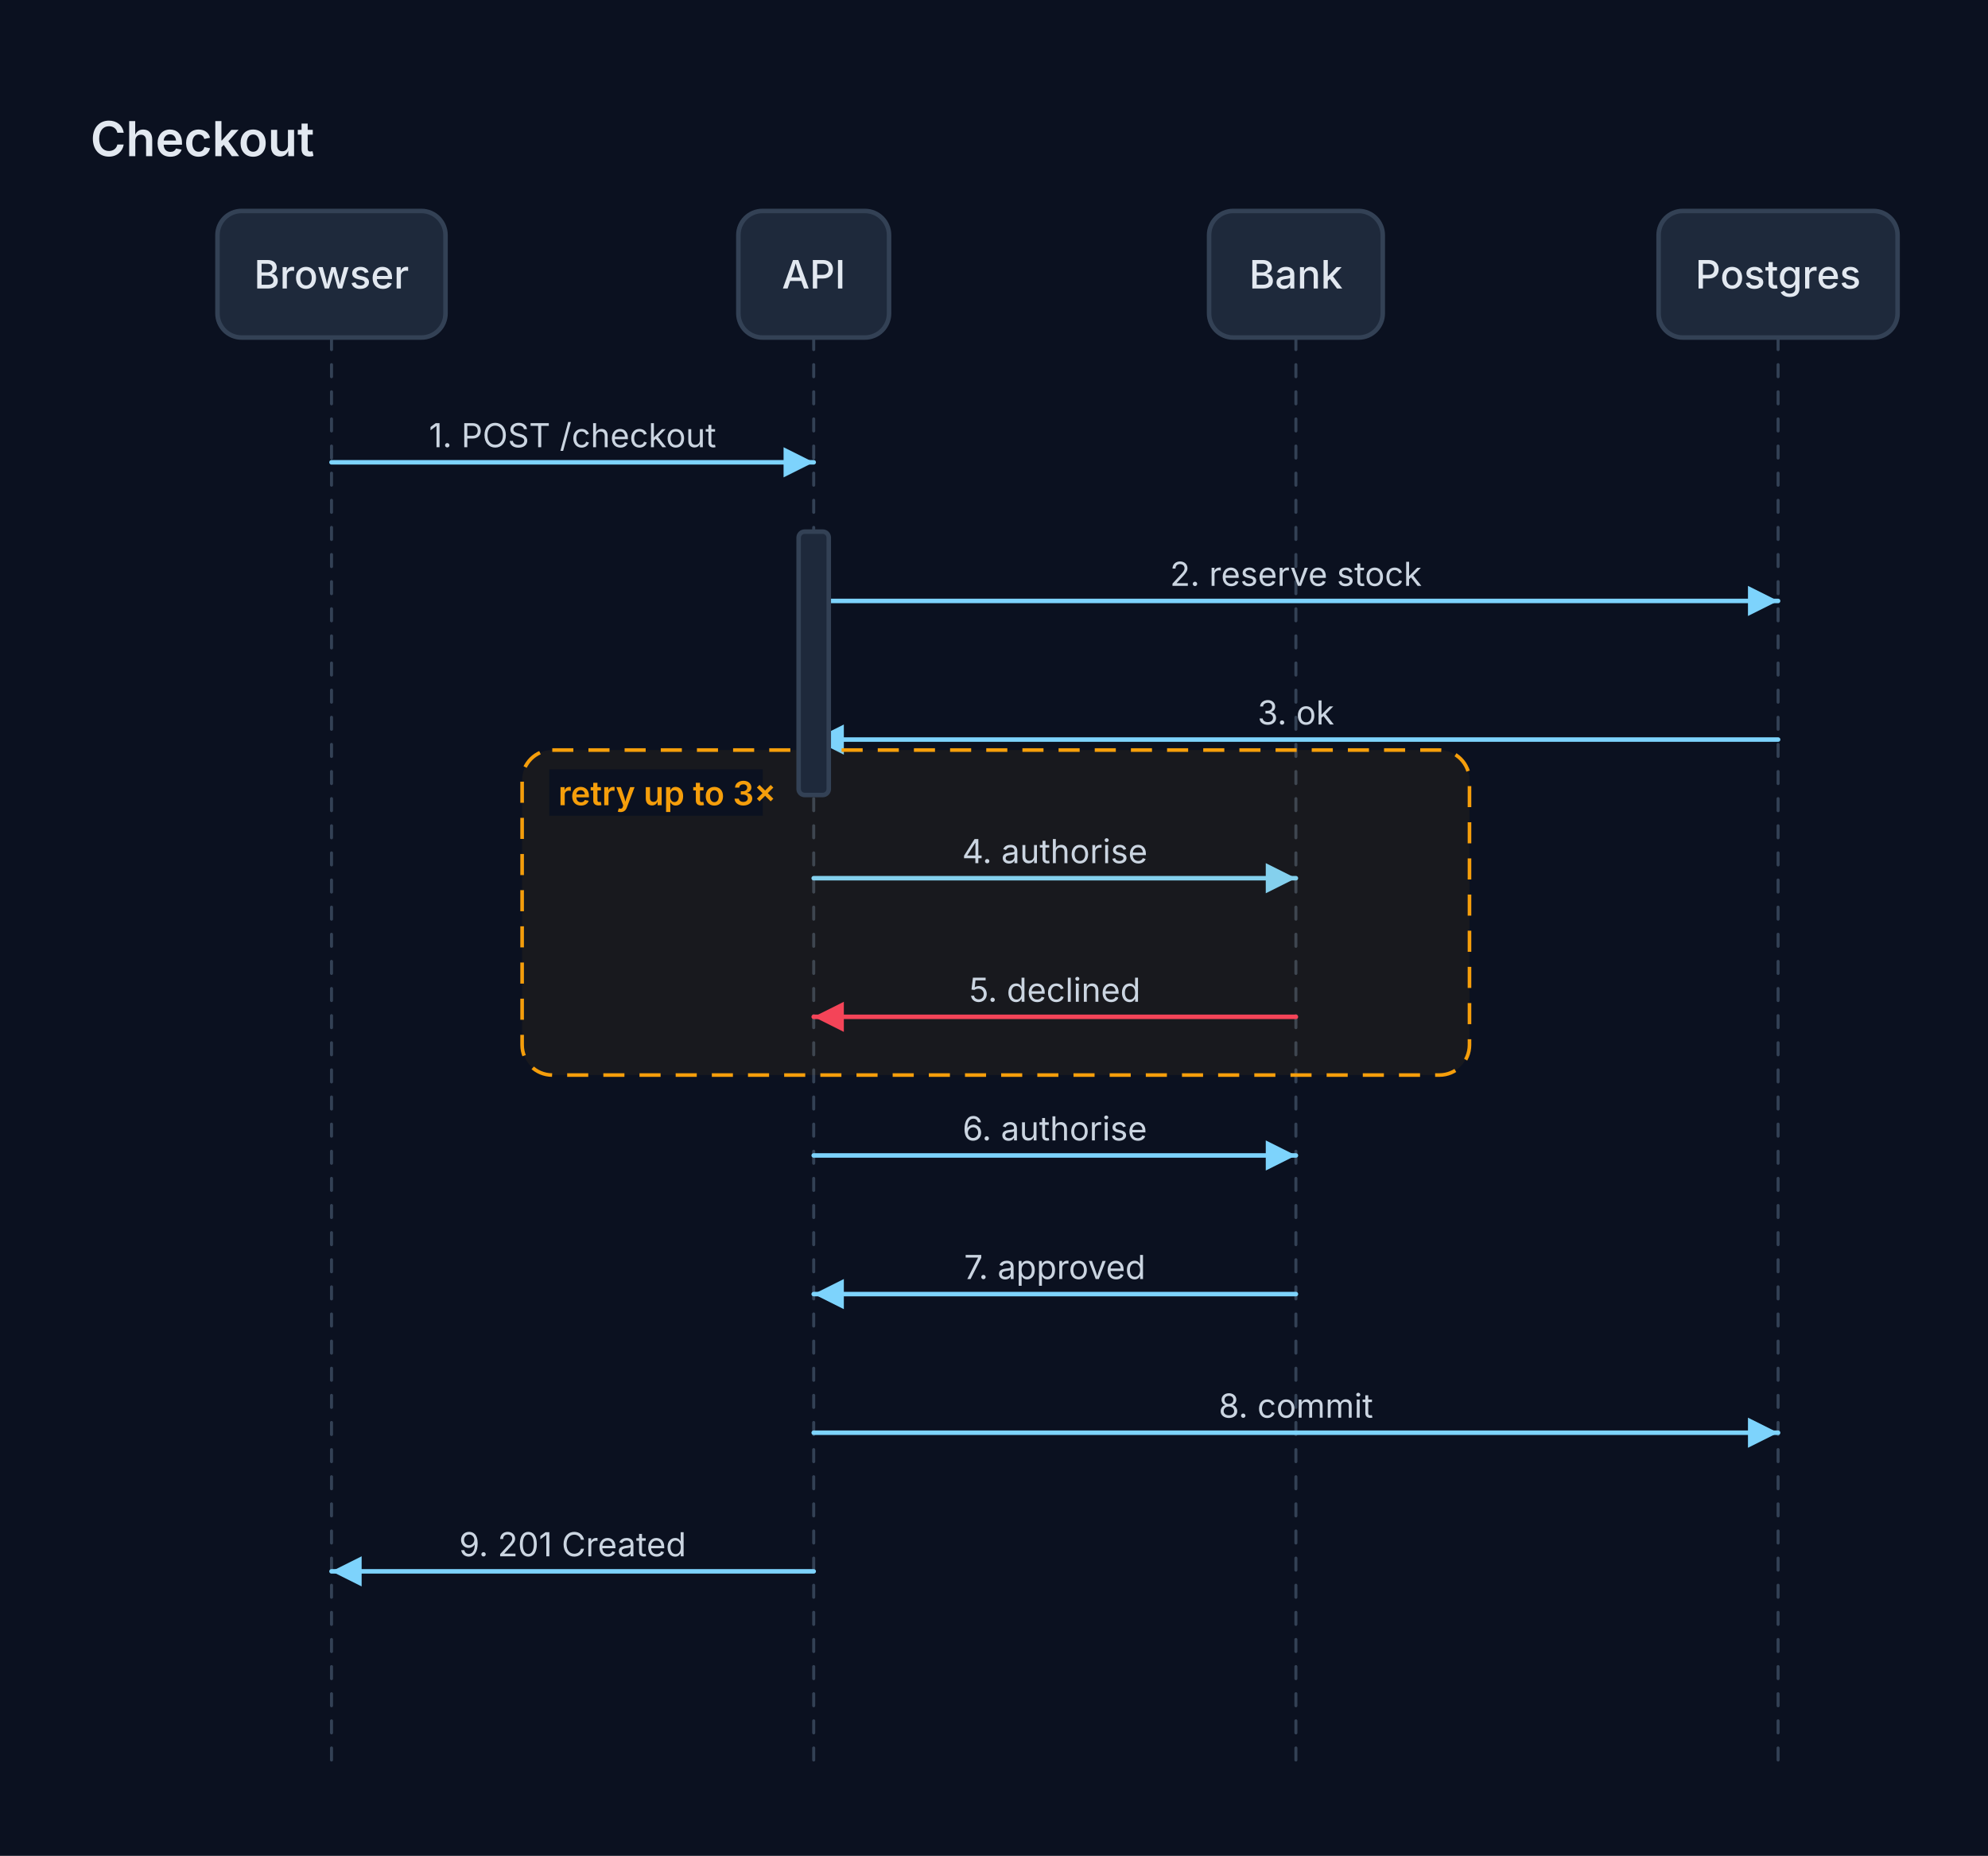
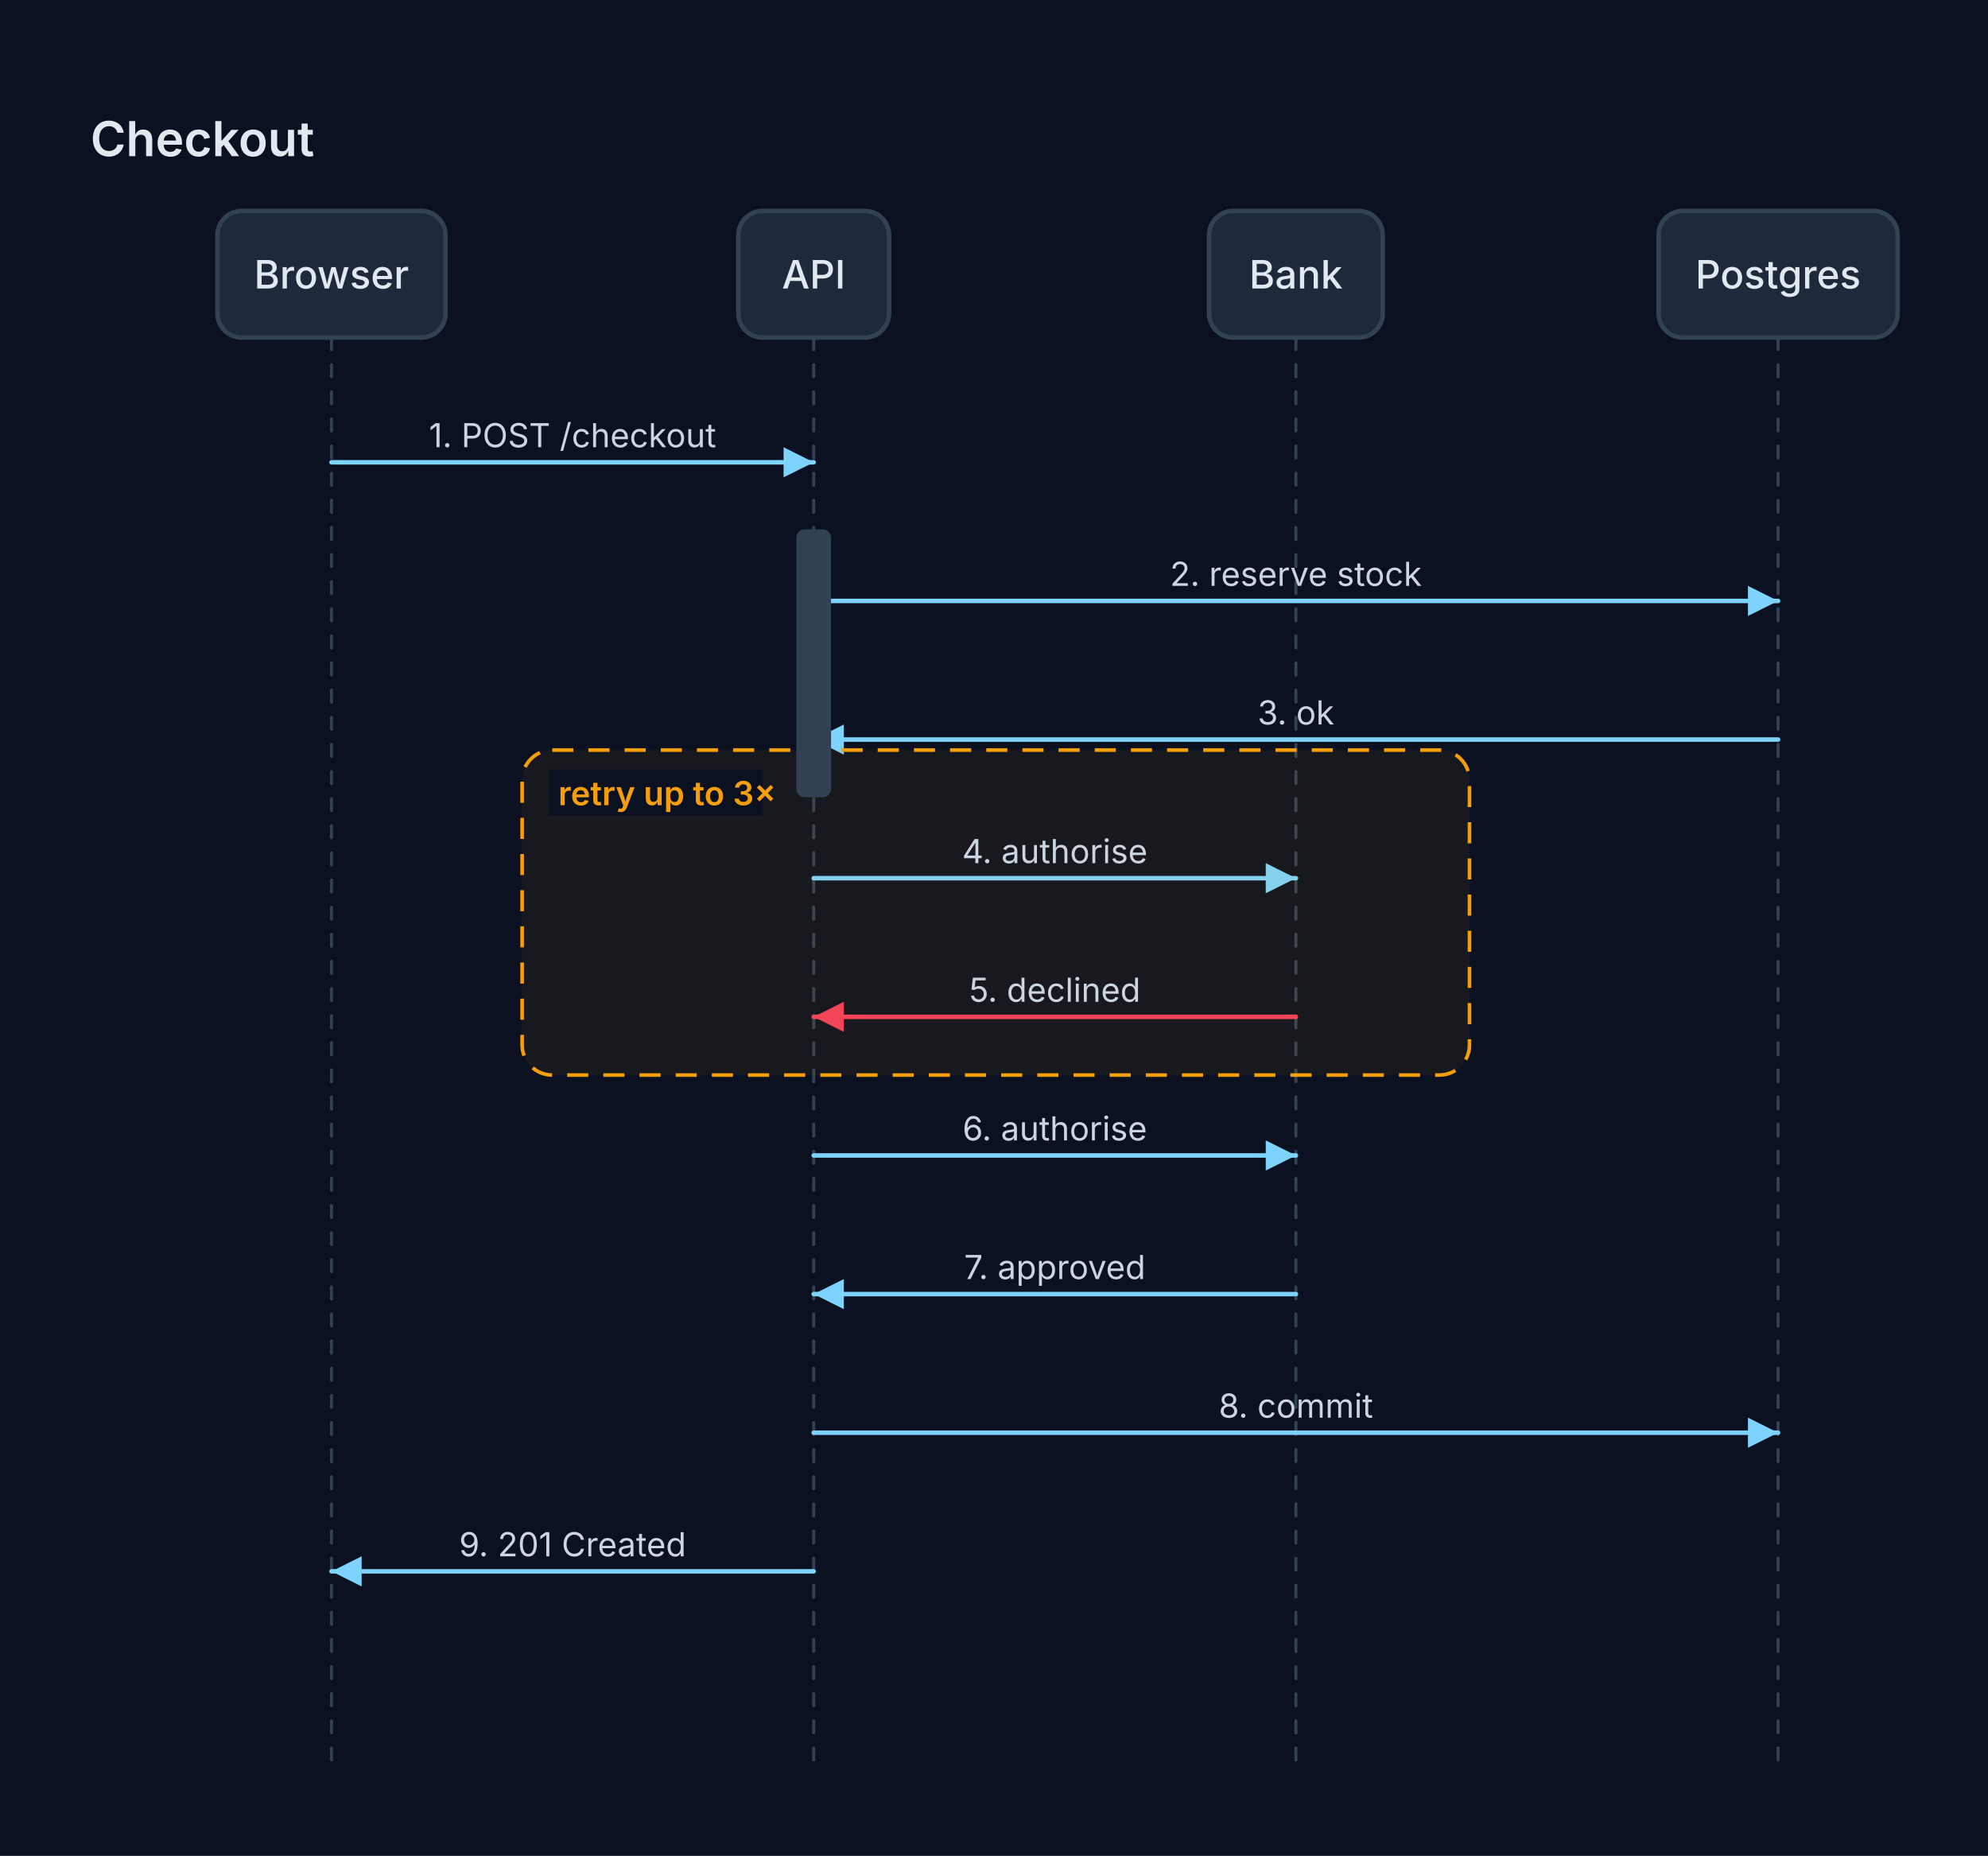
<svg xmlns="http://www.w3.org/2000/svg" width="659.65" height="615.8" viewBox="0 0 659.65 615.8" role="img" aria-label="Checkout">
  <defs>
    <marker id="h-solid-_7dd3fc" markerUnits="userSpaceOnUse" markerWidth="11" markerHeight="11" refX="10" refY="5" orient="auto-start-reverse">
      <path d="M0,0 L10,5 L0,10 z" fill="#7dd3fc" />
    </marker>
    <marker id="h-solid-_f43f5e" markerUnits="userSpaceOnUse" markerWidth="11" markerHeight="11" refX="10" refY="5" orient="auto-start-reverse">
      <path d="M0,0 L10,5 L0,10 z" fill="#f43f5e" />
    </marker>
  </defs>
  <rect x="0" y="0" width="659.65" height="615.8" fill="#0b1120" />
  <g transform="translate(30,30)">
    <line x1="80" y1="82" x2="80" y2="555.8" stroke="#334155" stroke-width="1" stroke-linecap="round" stroke-dasharray="4 5" />
    <line x1="240" y1="82" x2="240" y2="555.8" stroke="#334155" stroke-width="1" stroke-linecap="round" stroke-dasharray="4 5" />
    <line x1="400" y1="82" x2="400" y2="555.8" stroke="#334155" stroke-width="1" stroke-linecap="round" stroke-dasharray="4 5" />
    <line x1="560" y1="82" x2="560" y2="555.8" stroke="#334155" stroke-width="1" stroke-linecap="round" stroke-dasharray="4 5" />
    <polyline points="80,123.4 240,123.4" fill="none" stroke="#7dd3fc" stroke-width="1.5" stroke-linejoin="round" stroke-linecap="round" marker-end="url(#h-solid-_7dd3fc)" />
    <polyline points="240,169.4 560,169.4" fill="none" stroke="#7dd3fc" stroke-width="1.5" stroke-linejoin="round" stroke-linecap="round" marker-end="url(#h-solid-_7dd3fc)" />
    <polyline points="560,215.4 240,215.4" fill="none" stroke="#7dd3fc" stroke-width="1.5" stroke-linejoin="round" stroke-linecap="round" marker-end="url(#h-solid-_7dd3fc)" />
    <polyline points="240,261.4 400,261.4" fill="none" stroke="#7dd3fc" stroke-width="1.5" stroke-linejoin="round" stroke-linecap="round" marker-end="url(#h-solid-_7dd3fc)" />
    <polyline points="400,307.4 240,307.4" fill="none" stroke="#f43f5e" stroke-width="1.5" stroke-linejoin="round" stroke-linecap="round" marker-end="url(#h-solid-_f43f5e)" />
    <polyline points="240,353.4 400,353.4" fill="none" stroke="#7dd3fc" stroke-width="1.5" stroke-linejoin="round" stroke-linecap="round" marker-end="url(#h-solid-_7dd3fc)" />
    <polyline points="400,399.4 240,399.4" fill="none" stroke="#7dd3fc" stroke-width="1.5" stroke-linejoin="round" stroke-linecap="round" marker-end="url(#h-solid-_7dd3fc)" />
    <polyline points="240,445.4 560,445.4" fill="none" stroke="#7dd3fc" stroke-width="1.5" stroke-linejoin="round" stroke-linecap="round" marker-end="url(#h-solid-_7dd3fc)" />
    <polyline points="240,491.4 80,491.4" fill="none" stroke="#7dd3fc" stroke-width="1.5" stroke-linejoin="round" stroke-linecap="round" marker-end="url(#h-solid-_7dd3fc)" />
    <rect x="143.25" y="218.88" width="314.35" height="107.84" rx="10" fill="#f59e0b" fill-opacity="0.06" stroke="#f59e0b" stroke-width="1.2" stroke-dasharray="7 5" />
    <rect x="152.25" y="225.26" width="70.86" height="15.4" fill="#0b1120" />
    <text x="155.25" y="233.18" text-anchor="start" dominant-baseline="central" font-family="Inter, ui-sans-serif, system-ui, sans-serif" font-size="11" font-weight="600" fill="#f59e0b">retry up to 3×</text>
    <rect x="42.16" y="40" width="75.67" height="42" rx="8" fill="#1e293b" stroke="#334155" stroke-width="1.5" />
    <text x="80" y="61" text-anchor="middle" dominant-baseline="central" font-family="Inter, ui-sans-serif, system-ui, sans-serif" font-size="13" font-weight="500" fill="#e2e8f0">
      <tspan x="80" dy="0">Browser</tspan>
    </text>
    <rect x="215" y="40" width="50" height="42" rx="8" fill="#1e293b" stroke="#334155" stroke-width="1.5" />
    <text x="240" y="61" text-anchor="middle" dominant-baseline="central" font-family="Inter, ui-sans-serif, system-ui, sans-serif" font-size="13" font-weight="500" fill="#e2e8f0">
      <tspan x="240" dy="0">API</tspan>
    </text>
    <rect x="371.19" y="40" width="57.63" height="42" rx="8" fill="#1e293b" stroke="#334155" stroke-width="1.5" />
    <text x="400" y="61" text-anchor="middle" dominant-baseline="central" font-family="Inter, ui-sans-serif, system-ui, sans-serif" font-size="13" font-weight="500" fill="#e2e8f0">
      <tspan x="400" dy="0">Bank</tspan>
    </text>
    <rect x="520.35" y="40" width="79.3" height="42" rx="8" fill="#1e293b" stroke="#334155" stroke-width="1.5" />
    <text x="560" y="61" text-anchor="middle" dominant-baseline="central" font-family="Inter, ui-sans-serif, system-ui, sans-serif" font-size="13" font-weight="500" fill="#e2e8f0">
      <tspan x="560" dy="0">Postgres</tspan>
    </text>
-     <rect x="235" y="146.4" width="10" height="87.4" rx="2" fill="#1e293b" stroke="#334155" stroke-width="1.5" />
+     <rect x="235" y="146.4" width="10" height="87.4" rx="2" fill="#334155" stroke="#334155" stroke-width="1.5" />
    <text x="0" y="16" text-anchor="start" dominant-baseline="central" font-family="Inter, ui-sans-serif, system-ui, sans-serif" font-size="16" font-weight="600" fill="#e2e8f0">Checkout</text>
    <text x="160" y="114.4" text-anchor="middle" dominant-baseline="central" font-family="Inter, ui-sans-serif, system-ui, sans-serif" font-size="11" font-weight="400" fill="#cbd5e1">1. POST /checkout</text>
    <text x="400" y="160.4" text-anchor="middle" dominant-baseline="central" font-family="Inter, ui-sans-serif, system-ui, sans-serif" font-size="11" font-weight="400" fill="#cbd5e1">2. reserve stock</text>
    <text x="400" y="206.4" text-anchor="middle" dominant-baseline="central" font-family="Inter, ui-sans-serif, system-ui, sans-serif" font-size="11" font-weight="400" fill="#cbd5e1">3. ok</text>
    <text x="320" y="252.4" text-anchor="middle" dominant-baseline="central" font-family="Inter, ui-sans-serif, system-ui, sans-serif" font-size="11" font-weight="400" fill="#cbd5e1">4. authorise</text>
    <text x="320" y="298.4" text-anchor="middle" dominant-baseline="central" font-family="Inter, ui-sans-serif, system-ui, sans-serif" font-size="11" font-weight="400" fill="#cbd5e1">5. declined</text>
    <text x="320" y="344.4" text-anchor="middle" dominant-baseline="central" font-family="Inter, ui-sans-serif, system-ui, sans-serif" font-size="11" font-weight="400" fill="#cbd5e1">6. authorise</text>
    <text x="320" y="390.4" text-anchor="middle" dominant-baseline="central" font-family="Inter, ui-sans-serif, system-ui, sans-serif" font-size="11" font-weight="400" fill="#cbd5e1">7. approved</text>
    <text x="400" y="436.4" text-anchor="middle" dominant-baseline="central" font-family="Inter, ui-sans-serif, system-ui, sans-serif" font-size="11" font-weight="400" fill="#cbd5e1">8. commit</text>
    <text x="160" y="482.4" text-anchor="middle" dominant-baseline="central" font-family="Inter, ui-sans-serif, system-ui, sans-serif" font-size="11" font-weight="400" fill="#cbd5e1">9. 201 Created</text>
  </g>
</svg>
